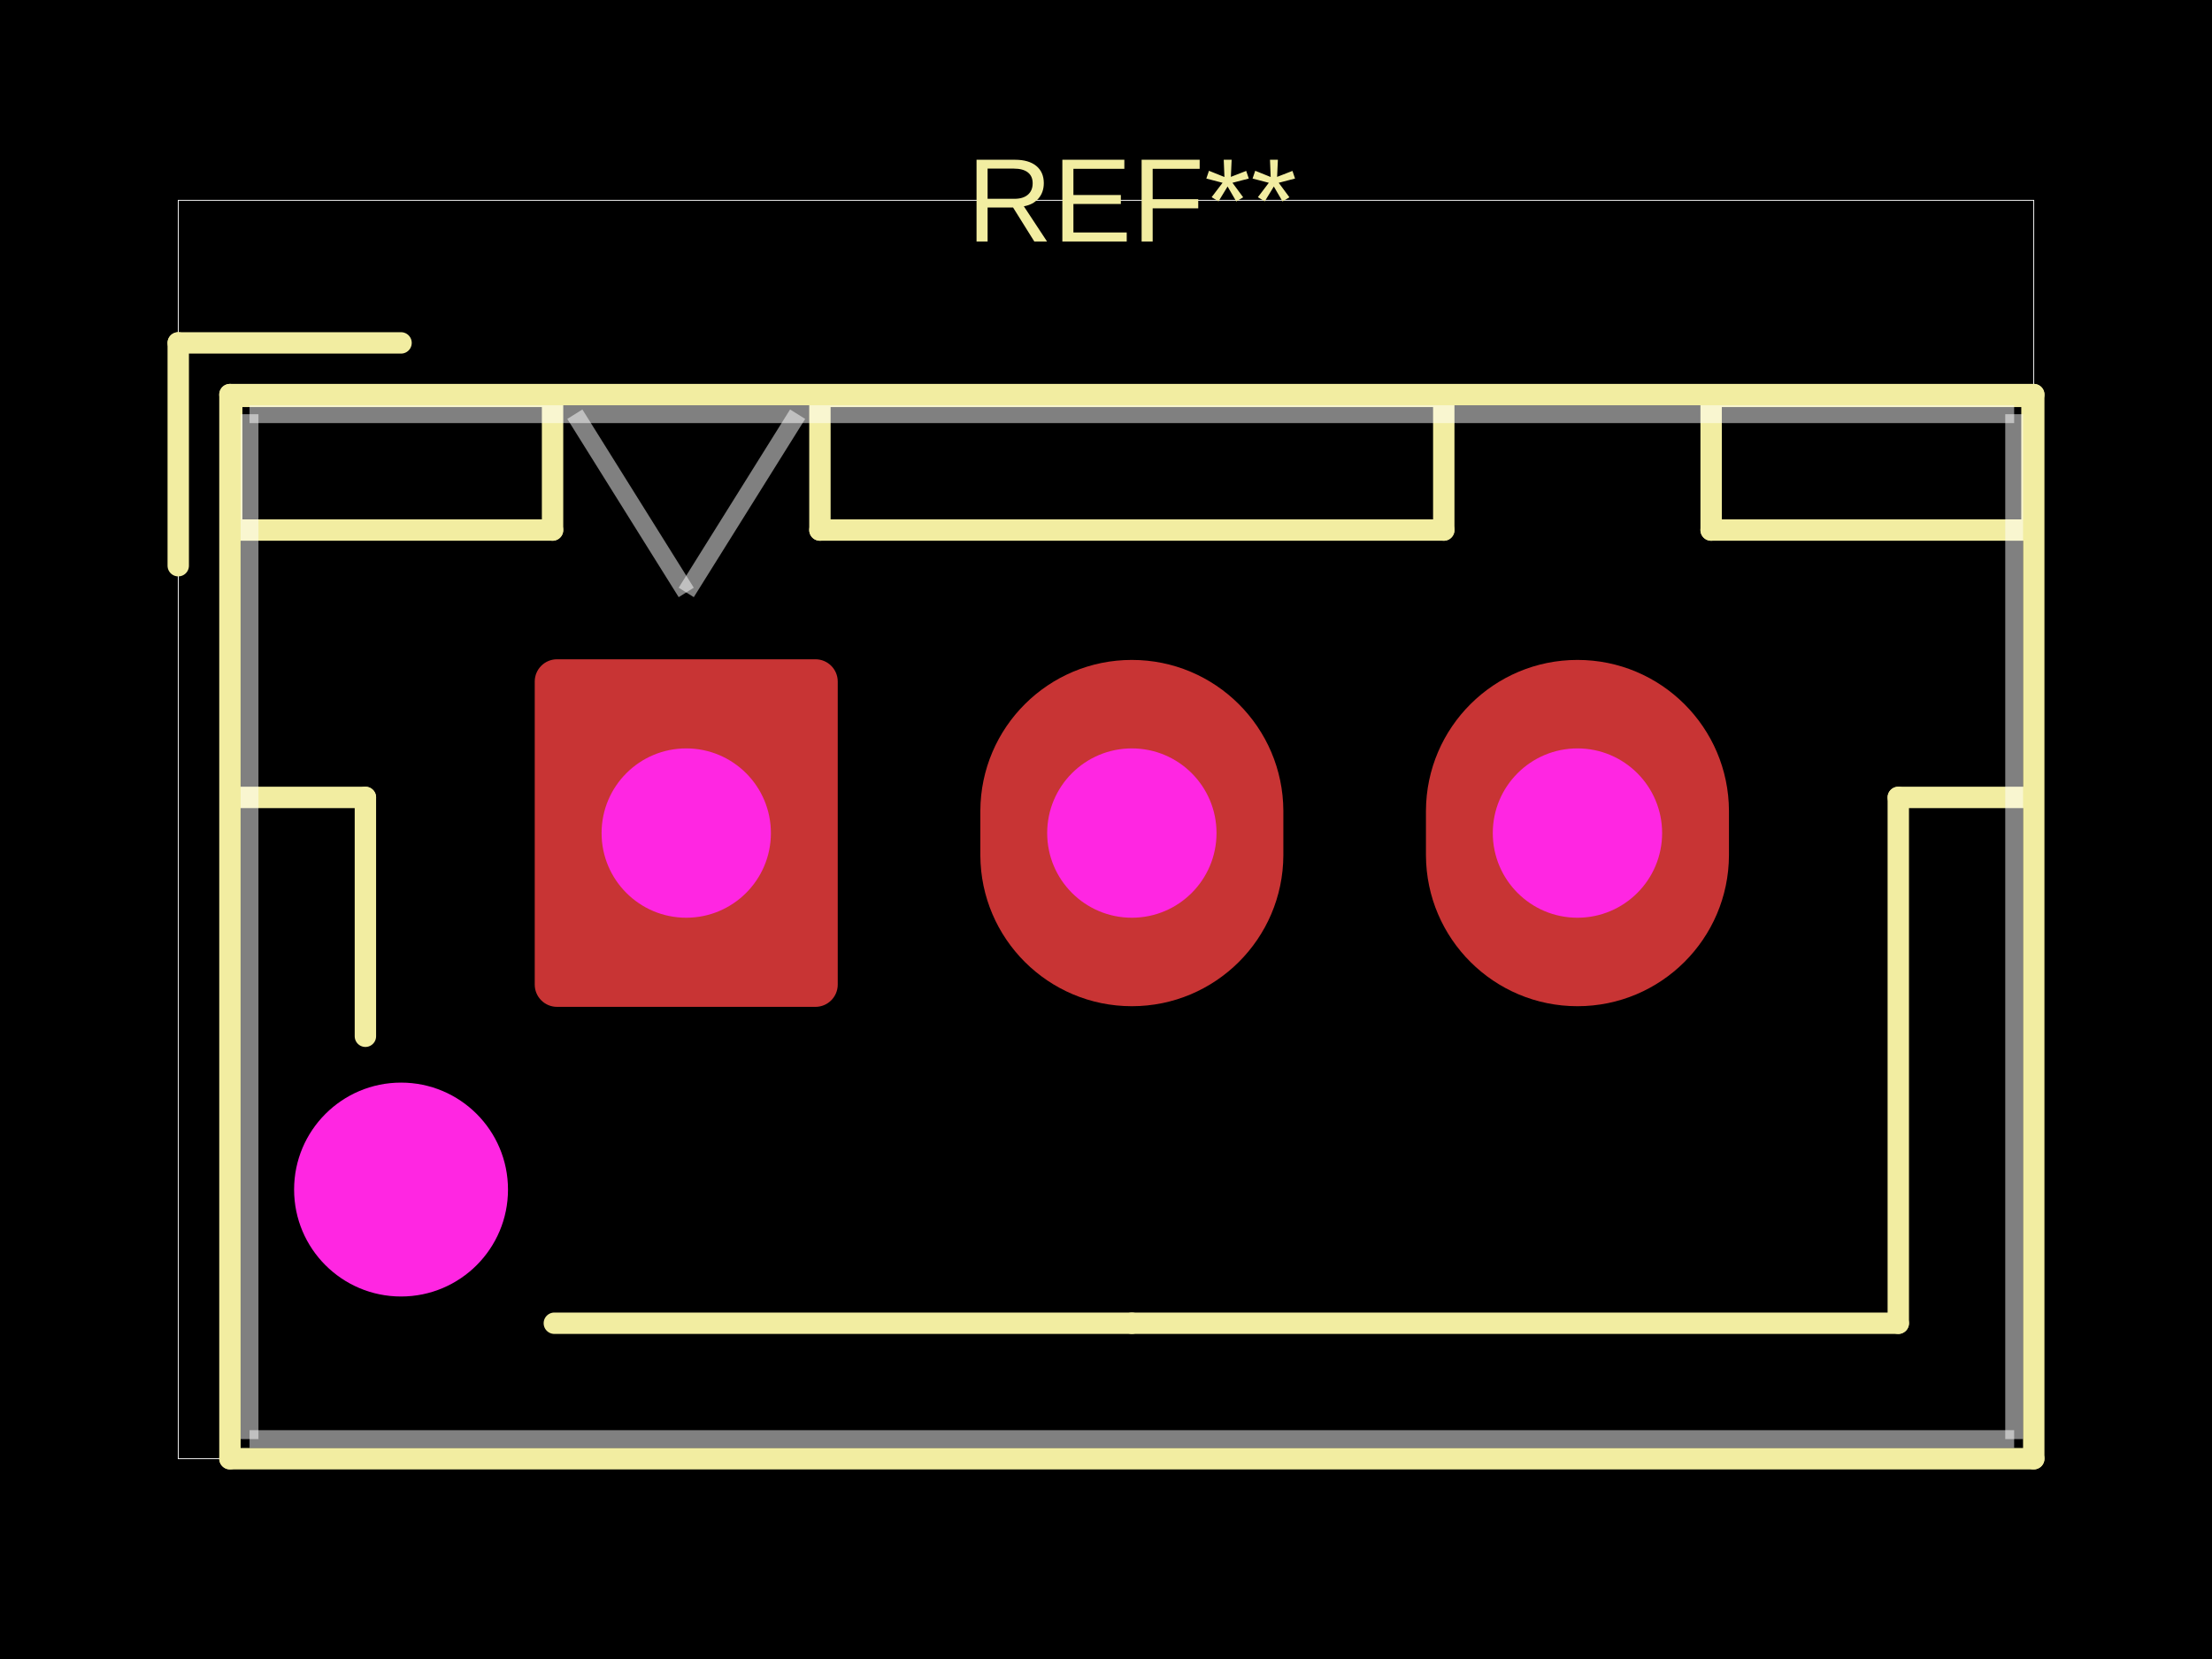
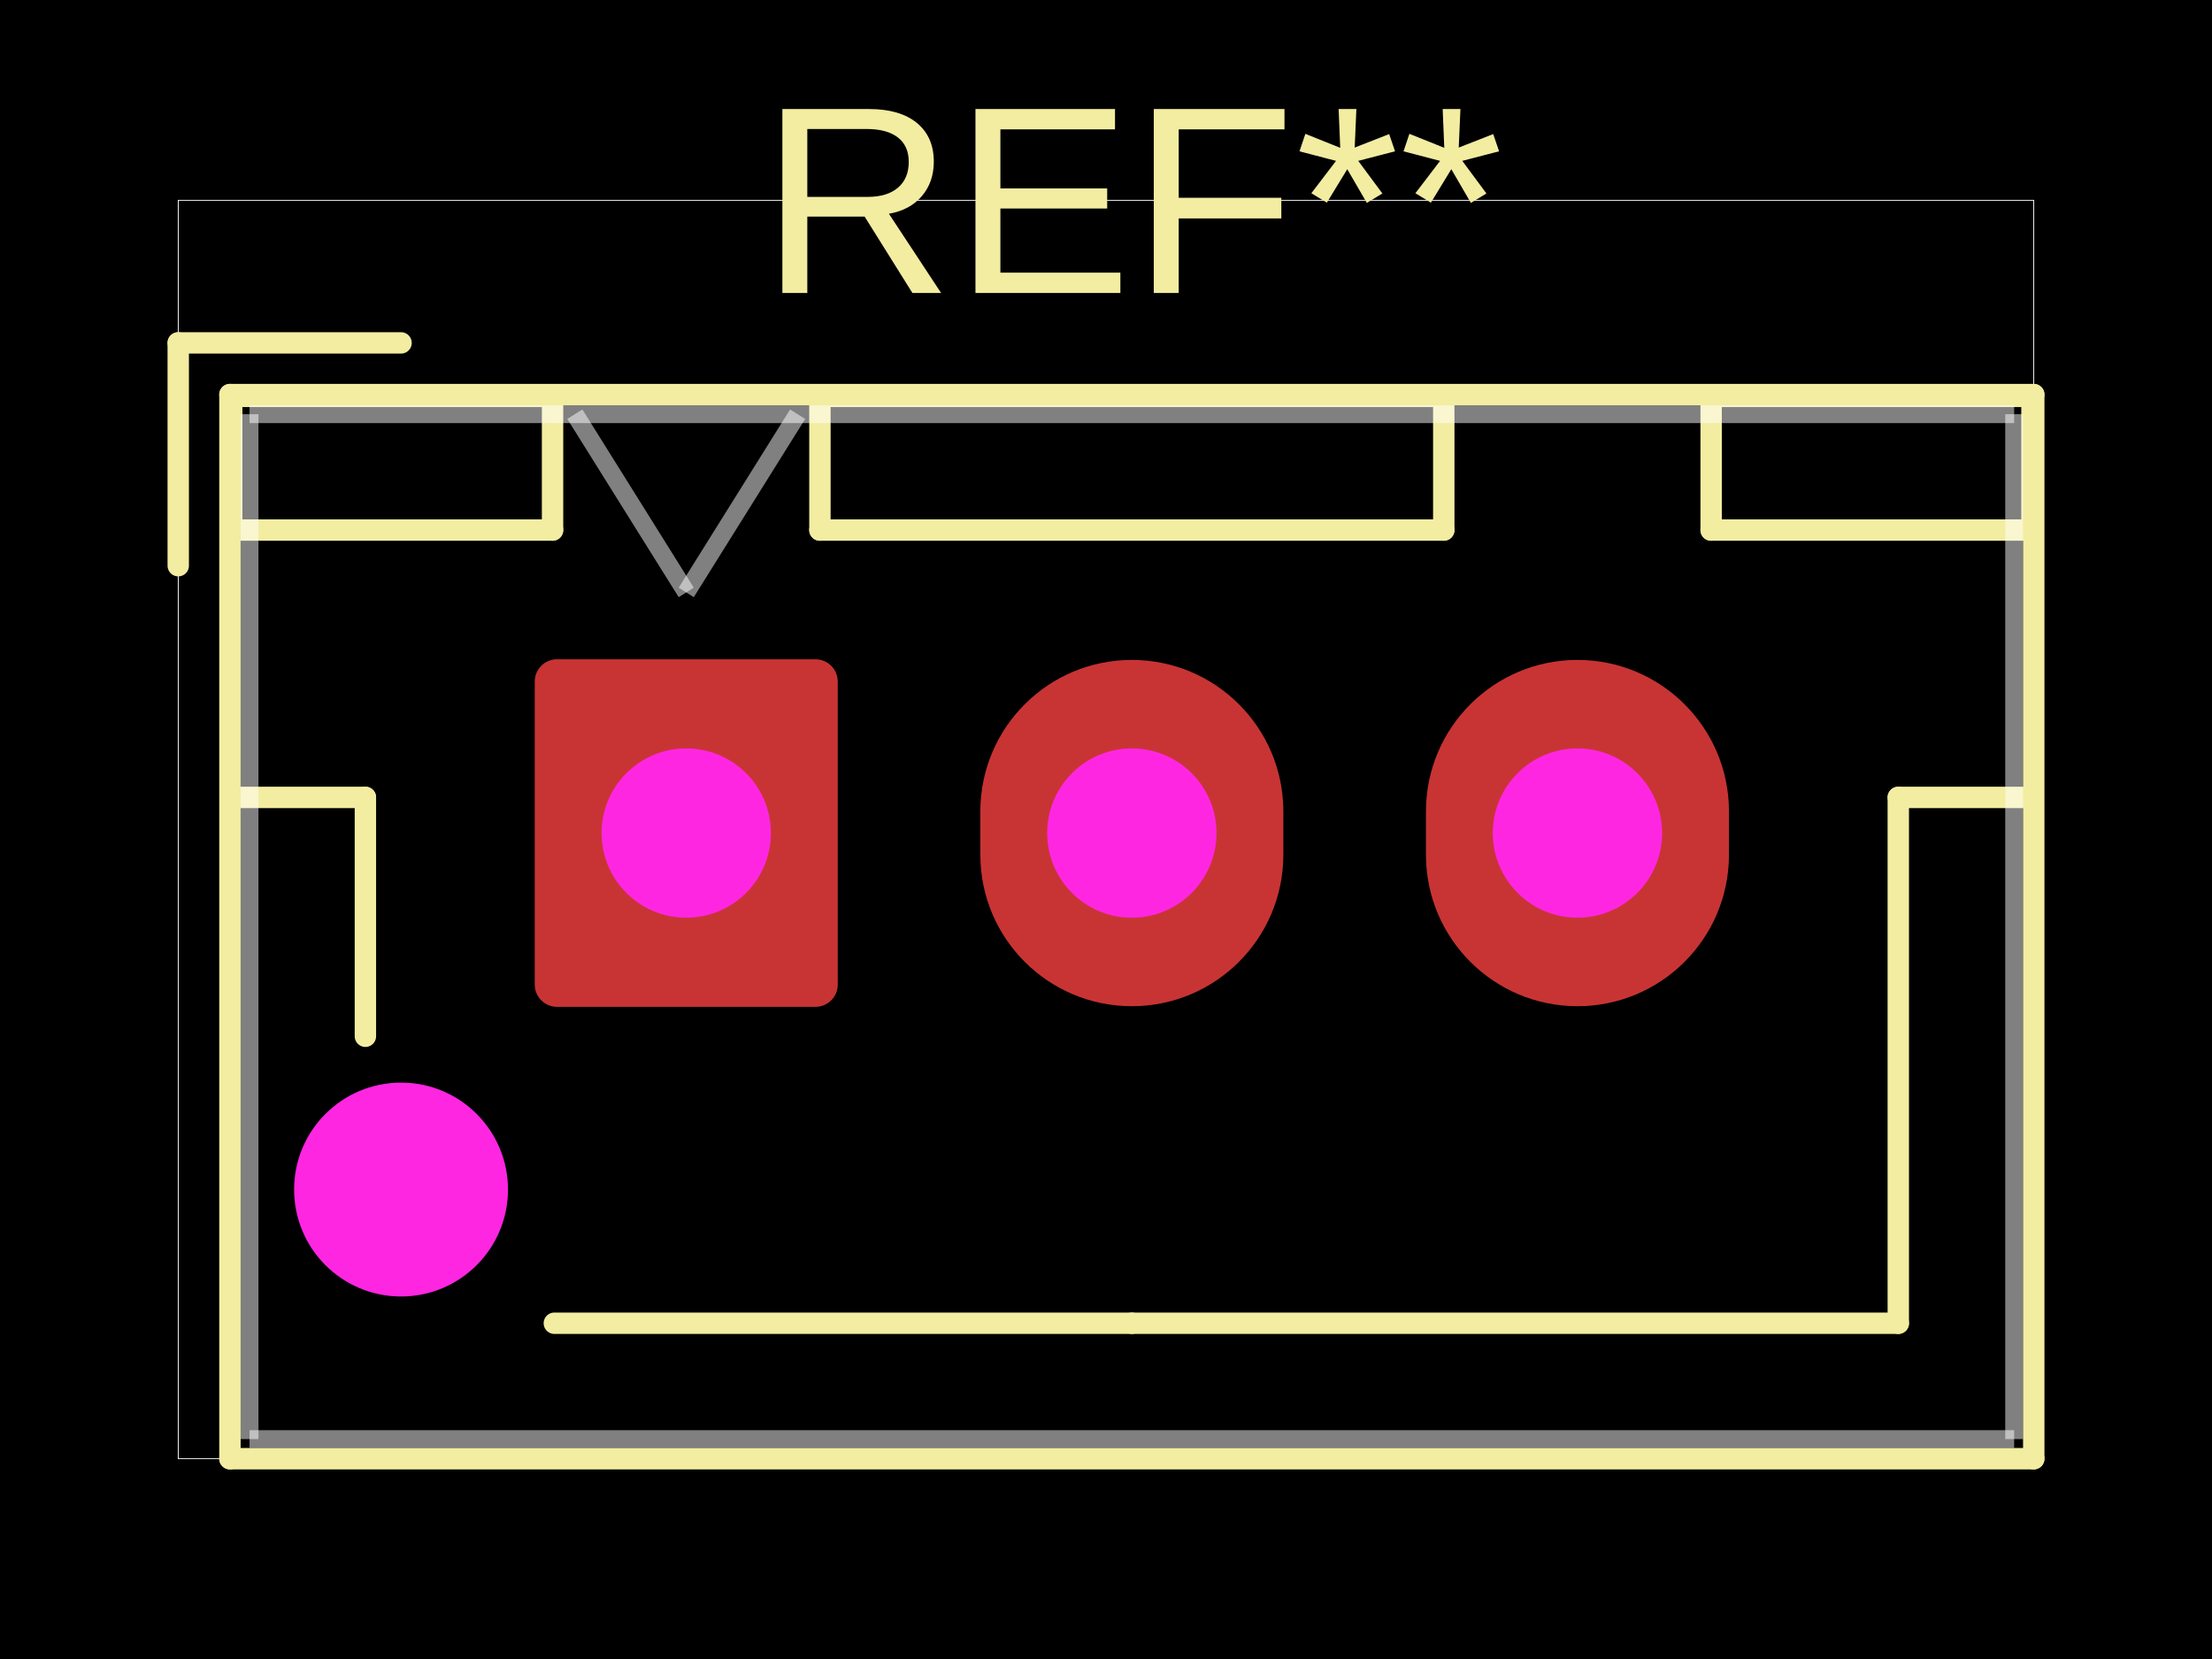
<svg xmlns="http://www.w3.org/2000/svg" width="800" height="600">
  <style />
  <rect class="boundary" x="0" y="0" fill="#000" width="800" height="600" data-type="pcb_background" data-pcb-layer="global" />
  <rect class="pcb-boundary" fill="none" stroke="#fff" stroke-width="0.3" x="64.464" y="72.442" width="671.072" height="455.117" data-type="pcb_boundary" data-pcb-layer="global" />
-   <text x="0" y="0" dx="0" dy="0" fill="#f2eda1" font-family="Arial, sans-serif" font-size="42.976" text-anchor="middle" dominant-baseline="central" transform="matrix(1,0,0,1,409.3473,72.44158)" class="pcb-silkscreen-text pcb-silkscreen-top" data-pcb-silkscreen-text-id="pcb_silkscreen_text_0" stroke="none" data-type="pcb_silkscreen_text" data-pcb-layer="top">REF**</text>
+   <text x="0" y="0" dx="0" dy="0" fill="#f2eda1" font-family="Arial, sans-serif" font-size="96.696" text-anchor="middle" dominant-baseline="central" transform="matrix(1,0,0,1,409.3473,72.44158)" class="pcb-silkscreen-text pcb-silkscreen-top" data-pcb-silkscreen-text-id="pcb_silkscreen_text_0" stroke="none" data-type="pcb_silkscreen_text" data-pcb-layer="top">REF**</text>
  <path class="pcb-silkscreen pcb-silkscreen-top" d="M 83.159 142.707 L 83.159 527.558" fill="none" stroke="#f2eda1" stroke-width="7.736" stroke-linecap="round" stroke-linejoin="round" data-pcb-component-id="pcb_component_0" data-pcb-silkscreen-path-id="pcb_silkscreen_path_0" data-type="pcb_silkscreen_path" data-pcb-layer="top" />
  <path class="pcb-silkscreen pcb-silkscreen-top" d="M 83.159 527.558 L 735.536 527.558" fill="none" stroke="#f2eda1" stroke-width="7.736" stroke-linecap="round" stroke-linejoin="round" data-pcb-component-id="pcb_component_0" data-pcb-silkscreen-path-id="pcb_silkscreen_path_1" data-type="pcb_silkscreen_path" data-pcb-layer="top" />
  <path class="pcb-silkscreen pcb-silkscreen-top" d="M 735.536 527.558 L 735.536 142.707" fill="none" stroke="#f2eda1" stroke-width="7.736" stroke-linecap="round" stroke-linejoin="round" data-pcb-component-id="pcb_component_0" data-pcb-silkscreen-path-id="pcb_silkscreen_path_2" data-type="pcb_silkscreen_path" data-pcb-layer="top" />
  <path class="pcb-silkscreen pcb-silkscreen-top" d="M 735.536 142.707 L 83.159 142.707" fill="none" stroke="#f2eda1" stroke-width="7.736" stroke-linecap="round" stroke-linejoin="round" data-pcb-component-id="pcb_component_0" data-pcb-silkscreen-path-id="pcb_silkscreen_path_3" data-type="pcb_silkscreen_path" data-pcb-layer="top" />
  <path class="pcb-silkscreen pcb-silkscreen-top" d="M 296.535 143.352 L 296.535 191.7" fill="none" stroke="#f2eda1" stroke-width="7.736" stroke-linecap="round" stroke-linejoin="round" data-pcb-component-id="pcb_component_0" data-pcb-silkscreen-path-id="pcb_silkscreen_path_4" data-type="pcb_silkscreen_path" data-pcb-layer="top" />
  <path class="pcb-silkscreen pcb-silkscreen-top" d="M 296.535 191.7 L 522.16 191.7" fill="none" stroke="#f2eda1" stroke-width="7.736" stroke-linecap="round" stroke-linejoin="round" data-pcb-component-id="pcb_component_0" data-pcb-silkscreen-path-id="pcb_silkscreen_path_5" data-type="pcb_silkscreen_path" data-pcb-layer="top" />
  <path class="pcb-silkscreen pcb-silkscreen-top" d="M 522.16 191.7 L 522.16 143.352" fill="none" stroke="#f2eda1" stroke-width="7.736" stroke-linecap="round" stroke-linejoin="round" data-pcb-component-id="pcb_component_0" data-pcb-silkscreen-path-id="pcb_silkscreen_path_6" data-type="pcb_silkscreen_path" data-pcb-layer="top" />
  <path class="pcb-silkscreen pcb-silkscreen-top" d="M 522.16 143.352 L 296.535 143.352" fill="none" stroke="#f2eda1" stroke-width="7.736" stroke-linecap="round" stroke-linejoin="round" data-pcb-component-id="pcb_component_0" data-pcb-silkscreen-path-id="pcb_silkscreen_path_7" data-type="pcb_silkscreen_path" data-pcb-layer="top" />
  <path class="pcb-silkscreen pcb-silkscreen-top" d="M 83.803 143.352 L 83.803 191.7" fill="none" stroke="#f2eda1" stroke-width="7.736" stroke-linecap="round" stroke-linejoin="round" data-pcb-component-id="pcb_component_0" data-pcb-silkscreen-path-id="pcb_silkscreen_path_8" data-type="pcb_silkscreen_path" data-pcb-layer="top" />
  <path class="pcb-silkscreen pcb-silkscreen-top" d="M 83.803 191.7 L 199.839 191.7" fill="none" stroke="#f2eda1" stroke-width="7.736" stroke-linecap="round" stroke-linejoin="round" data-pcb-component-id="pcb_component_0" data-pcb-silkscreen-path-id="pcb_silkscreen_path_9" data-type="pcb_silkscreen_path" data-pcb-layer="top" />
  <path class="pcb-silkscreen pcb-silkscreen-top" d="M 199.839 191.7 L 199.839 143.352" fill="none" stroke="#f2eda1" stroke-width="7.736" stroke-linecap="round" stroke-linejoin="round" data-pcb-component-id="pcb_component_0" data-pcb-silkscreen-path-id="pcb_silkscreen_path_10" data-type="pcb_silkscreen_path" data-pcb-layer="top" />
  <path class="pcb-silkscreen pcb-silkscreen-top" d="M 199.839 143.352 L 83.803 143.352" fill="none" stroke="#f2eda1" stroke-width="7.736" stroke-linecap="round" stroke-linejoin="round" data-pcb-component-id="pcb_component_0" data-pcb-silkscreen-path-id="pcb_silkscreen_path_11" data-type="pcb_silkscreen_path" data-pcb-layer="top" />
  <path class="pcb-silkscreen pcb-silkscreen-top" d="M 618.856 143.352 L 618.856 191.7" fill="none" stroke="#f2eda1" stroke-width="7.736" stroke-linecap="round" stroke-linejoin="round" data-pcb-component-id="pcb_component_0" data-pcb-silkscreen-path-id="pcb_silkscreen_path_12" data-type="pcb_silkscreen_path" data-pcb-layer="top" />
  <path class="pcb-silkscreen pcb-silkscreen-top" d="M 618.856 191.7 L 734.891 191.7" fill="none" stroke="#f2eda1" stroke-width="7.736" stroke-linecap="round" stroke-linejoin="round" data-pcb-component-id="pcb_component_0" data-pcb-silkscreen-path-id="pcb_silkscreen_path_13" data-type="pcb_silkscreen_path" data-pcb-layer="top" />
  <path class="pcb-silkscreen pcb-silkscreen-top" d="M 734.891 191.7 L 734.891 143.352" fill="none" stroke="#f2eda1" stroke-width="7.736" stroke-linecap="round" stroke-linejoin="round" data-pcb-component-id="pcb_component_0" data-pcb-silkscreen-path-id="pcb_silkscreen_path_14" data-type="pcb_silkscreen_path" data-pcb-layer="top" />
  <path class="pcb-silkscreen pcb-silkscreen-top" d="M 734.891 143.352 L 618.856 143.352" fill="none" stroke="#f2eda1" stroke-width="7.736" stroke-linecap="round" stroke-linejoin="round" data-pcb-component-id="pcb_component_0" data-pcb-silkscreen-path-id="pcb_silkscreen_path_15" data-type="pcb_silkscreen_path" data-pcb-layer="top" />
  <path class="pcb-silkscreen pcb-silkscreen-top" d="M 83.803 288.396 L 132.151 288.396" fill="none" stroke="#f2eda1" stroke-width="7.736" stroke-linecap="round" stroke-linejoin="round" data-pcb-component-id="pcb_component_0" data-pcb-silkscreen-path-id="pcb_silkscreen_path_16" data-type="pcb_silkscreen_path" data-pcb-layer="top" />
  <path class="pcb-silkscreen pcb-silkscreen-top" d="M 132.151 288.396 L 132.151 374.778" fill="none" stroke="#f2eda1" stroke-width="7.736" stroke-linecap="round" stroke-linejoin="round" data-pcb-component-id="pcb_component_0" data-pcb-silkscreen-path-id="pcb_silkscreen_path_17" data-type="pcb_silkscreen_path" data-pcb-layer="top" />
  <path class="pcb-silkscreen pcb-silkscreen-top" d="M 409.347 478.566 L 200.483 478.566" fill="none" stroke="#f2eda1" stroke-width="7.736" stroke-linecap="round" stroke-linejoin="round" data-pcb-component-id="pcb_component_0" data-pcb-silkscreen-path-id="pcb_silkscreen_path_18" data-type="pcb_silkscreen_path" data-pcb-layer="top" />
  <path class="pcb-silkscreen pcb-silkscreen-top" d="M 734.891 288.396 L 686.543 288.396" fill="none" stroke="#f2eda1" stroke-width="7.736" stroke-linecap="round" stroke-linejoin="round" data-pcb-component-id="pcb_component_0" data-pcb-silkscreen-path-id="pcb_silkscreen_path_19" data-type="pcb_silkscreen_path" data-pcb-layer="top" />
  <path class="pcb-silkscreen pcb-silkscreen-top" d="M 686.543 288.396 L 686.543 478.566" fill="none" stroke="#f2eda1" stroke-width="7.736" stroke-linecap="round" stroke-linejoin="round" data-pcb-component-id="pcb_component_0" data-pcb-silkscreen-path-id="pcb_silkscreen_path_20" data-type="pcb_silkscreen_path" data-pcb-layer="top" />
  <path class="pcb-silkscreen pcb-silkscreen-top" d="M 686.543 478.566 L 409.347 478.566" fill="none" stroke="#f2eda1" stroke-width="7.736" stroke-linecap="round" stroke-linejoin="round" data-pcb-component-id="pcb_component_0" data-pcb-silkscreen-path-id="pcb_silkscreen_path_21" data-type="pcb_silkscreen_path" data-pcb-layer="top" />
  <path class="pcb-silkscreen pcb-silkscreen-top" d="M 145.044 124.013 L 64.464 124.013" fill="none" stroke="#f2eda1" stroke-width="7.736" stroke-linecap="round" stroke-linejoin="round" data-pcb-component-id="pcb_component_0" data-pcb-silkscreen-path-id="pcb_silkscreen_path_22" data-type="pcb_silkscreen_path" data-pcb-layer="top" />
  <path class="pcb-silkscreen pcb-silkscreen-top" d="M 64.464 124.013 L 64.464 204.593" fill="none" stroke="#f2eda1" stroke-width="7.736" stroke-linecap="round" stroke-linejoin="round" data-pcb-component-id="pcb_component_0" data-pcb-silkscreen-path-id="pcb_silkscreen_path_23" data-type="pcb_silkscreen_path" data-pcb-layer="top" />
  <g data-type="pcb_plated_hole" data-pcb-layer="through">
    <rect class="pcb-hole-outer-pad" fill="rgb(200, 52, 52)" x="193.392" y="238.437" width="109.589" height="125.705" rx="8.058" ry="8.058" data-type="pcb_plated_hole" data-pcb-layer="top" />
    <circle class="pcb-hole-inner" fill="#FF26E2" cx="248.187" cy="301.289" r="30.62" data-type="pcb_plated_hole_drill" data-pcb-layer="drill" />
  </g>
  <g data-type="pcb_plated_hole" data-pcb-layer="through">
    <path class="pcb-hole-outer" fill="rgb(200, 52, 52)" d="M54.795,-8.058 v16.116 a54.795,54.795 0 0 1 -109.589,0 v-16.116 a54.795,54.795 0 0 1 109.589,0 z" transform="translate(409.3473 301.2893)" data-type="pcb_plated_hole" data-pcb-layer="top" />
    <path class="pcb-hole-inner" fill="#FF26E2" d="M-30.62,0 a30.62,30.62 0 0 1 61.241,0 a30.62,30.62 0 0 1 -61.241,0 z" transform="translate(409.3473 301.2893)" data-type="pcb_plated_hole_drill" data-pcb-layer="drill" />
  </g>
  <g data-type="pcb_plated_hole" data-pcb-layer="through">
    <path class="pcb-hole-outer" fill="rgb(200, 52, 52)" d="M54.795,-8.058 v16.116 a54.795,54.795 0 0 1 -109.589,0 v-16.116 a54.795,54.795 0 0 1 109.589,0 z" transform="translate(570.5077 301.2893)" data-type="pcb_plated_hole" data-pcb-layer="top" />
    <path class="pcb-hole-inner" fill="#FF26E2" d="M-30.62,0 a30.62,30.62 0 0 1 61.241,0 a30.62,30.62 0 0 1 -61.241,0 z" transform="translate(570.5077 301.2893)" data-type="pcb_plated_hole_drill" data-pcb-layer="drill" />
  </g>
  <circle class="pcb-hole" cx="145.044" cy="430.218" r="38.678" fill="#FF26E2" data-type="pcb_hole" data-pcb-layer="drill" />
  <path class="pcb-fabrication-note-path" stroke="rgba(255,255,255,0.5)" fill="none" d="M 90.25 149.799 L 90.25 520.467" stroke-width="6.446" data-pcb-component-id="pcb_component_0" data-pcb-fabrication-note-path-id="pcb_fabrication_note_path_0" data-type="pcb_fabrication_note_path" data-pcb-layer="overlay" />
  <path class="pcb-fabrication-note-path" stroke="rgba(255,255,255,0.5)" fill="none" d="M 90.25 520.467 L 728.445 520.467" stroke-width="6.446" data-pcb-component-id="pcb_component_0" data-pcb-fabrication-note-path-id="pcb_fabrication_note_path_1" data-type="pcb_fabrication_note_path" data-pcb-layer="overlay" />
  <path class="pcb-fabrication-note-path" stroke="rgba(255,255,255,0.5)" fill="none" d="M 728.445 520.467 L 728.445 149.799" stroke-width="6.446" data-pcb-component-id="pcb_component_0" data-pcb-fabrication-note-path-id="pcb_fabrication_note_path_2" data-type="pcb_fabrication_note_path" data-pcb-layer="overlay" />
  <path class="pcb-fabrication-note-path" stroke="rgba(255,255,255,0.5)" fill="none" d="M 728.445 149.799 L 90.25 149.799" stroke-width="6.446" data-pcb-component-id="pcb_component_0" data-pcb-fabrication-note-path-id="pcb_fabrication_note_path_3" data-type="pcb_fabrication_note_path" data-pcb-layer="overlay" />
  <path class="pcb-fabrication-note-path" stroke="rgba(255,255,255,0.5)" fill="none" d="M 207.897 149.799 L 248.187 214.263" stroke-width="6.446" data-pcb-component-id="pcb_component_0" data-pcb-fabrication-note-path-id="pcb_fabrication_note_path_4" data-type="pcb_fabrication_note_path" data-pcb-layer="overlay" />
  <path class="pcb-fabrication-note-path" stroke="rgba(255,255,255,0.5)" fill="none" d="M 248.187 214.263 L 288.477 149.799" stroke-width="6.446" data-pcb-component-id="pcb_component_0" data-pcb-fabrication-note-path-id="pcb_fabrication_note_path_5" data-type="pcb_fabrication_note_path" data-pcb-layer="overlay" />
</svg>
